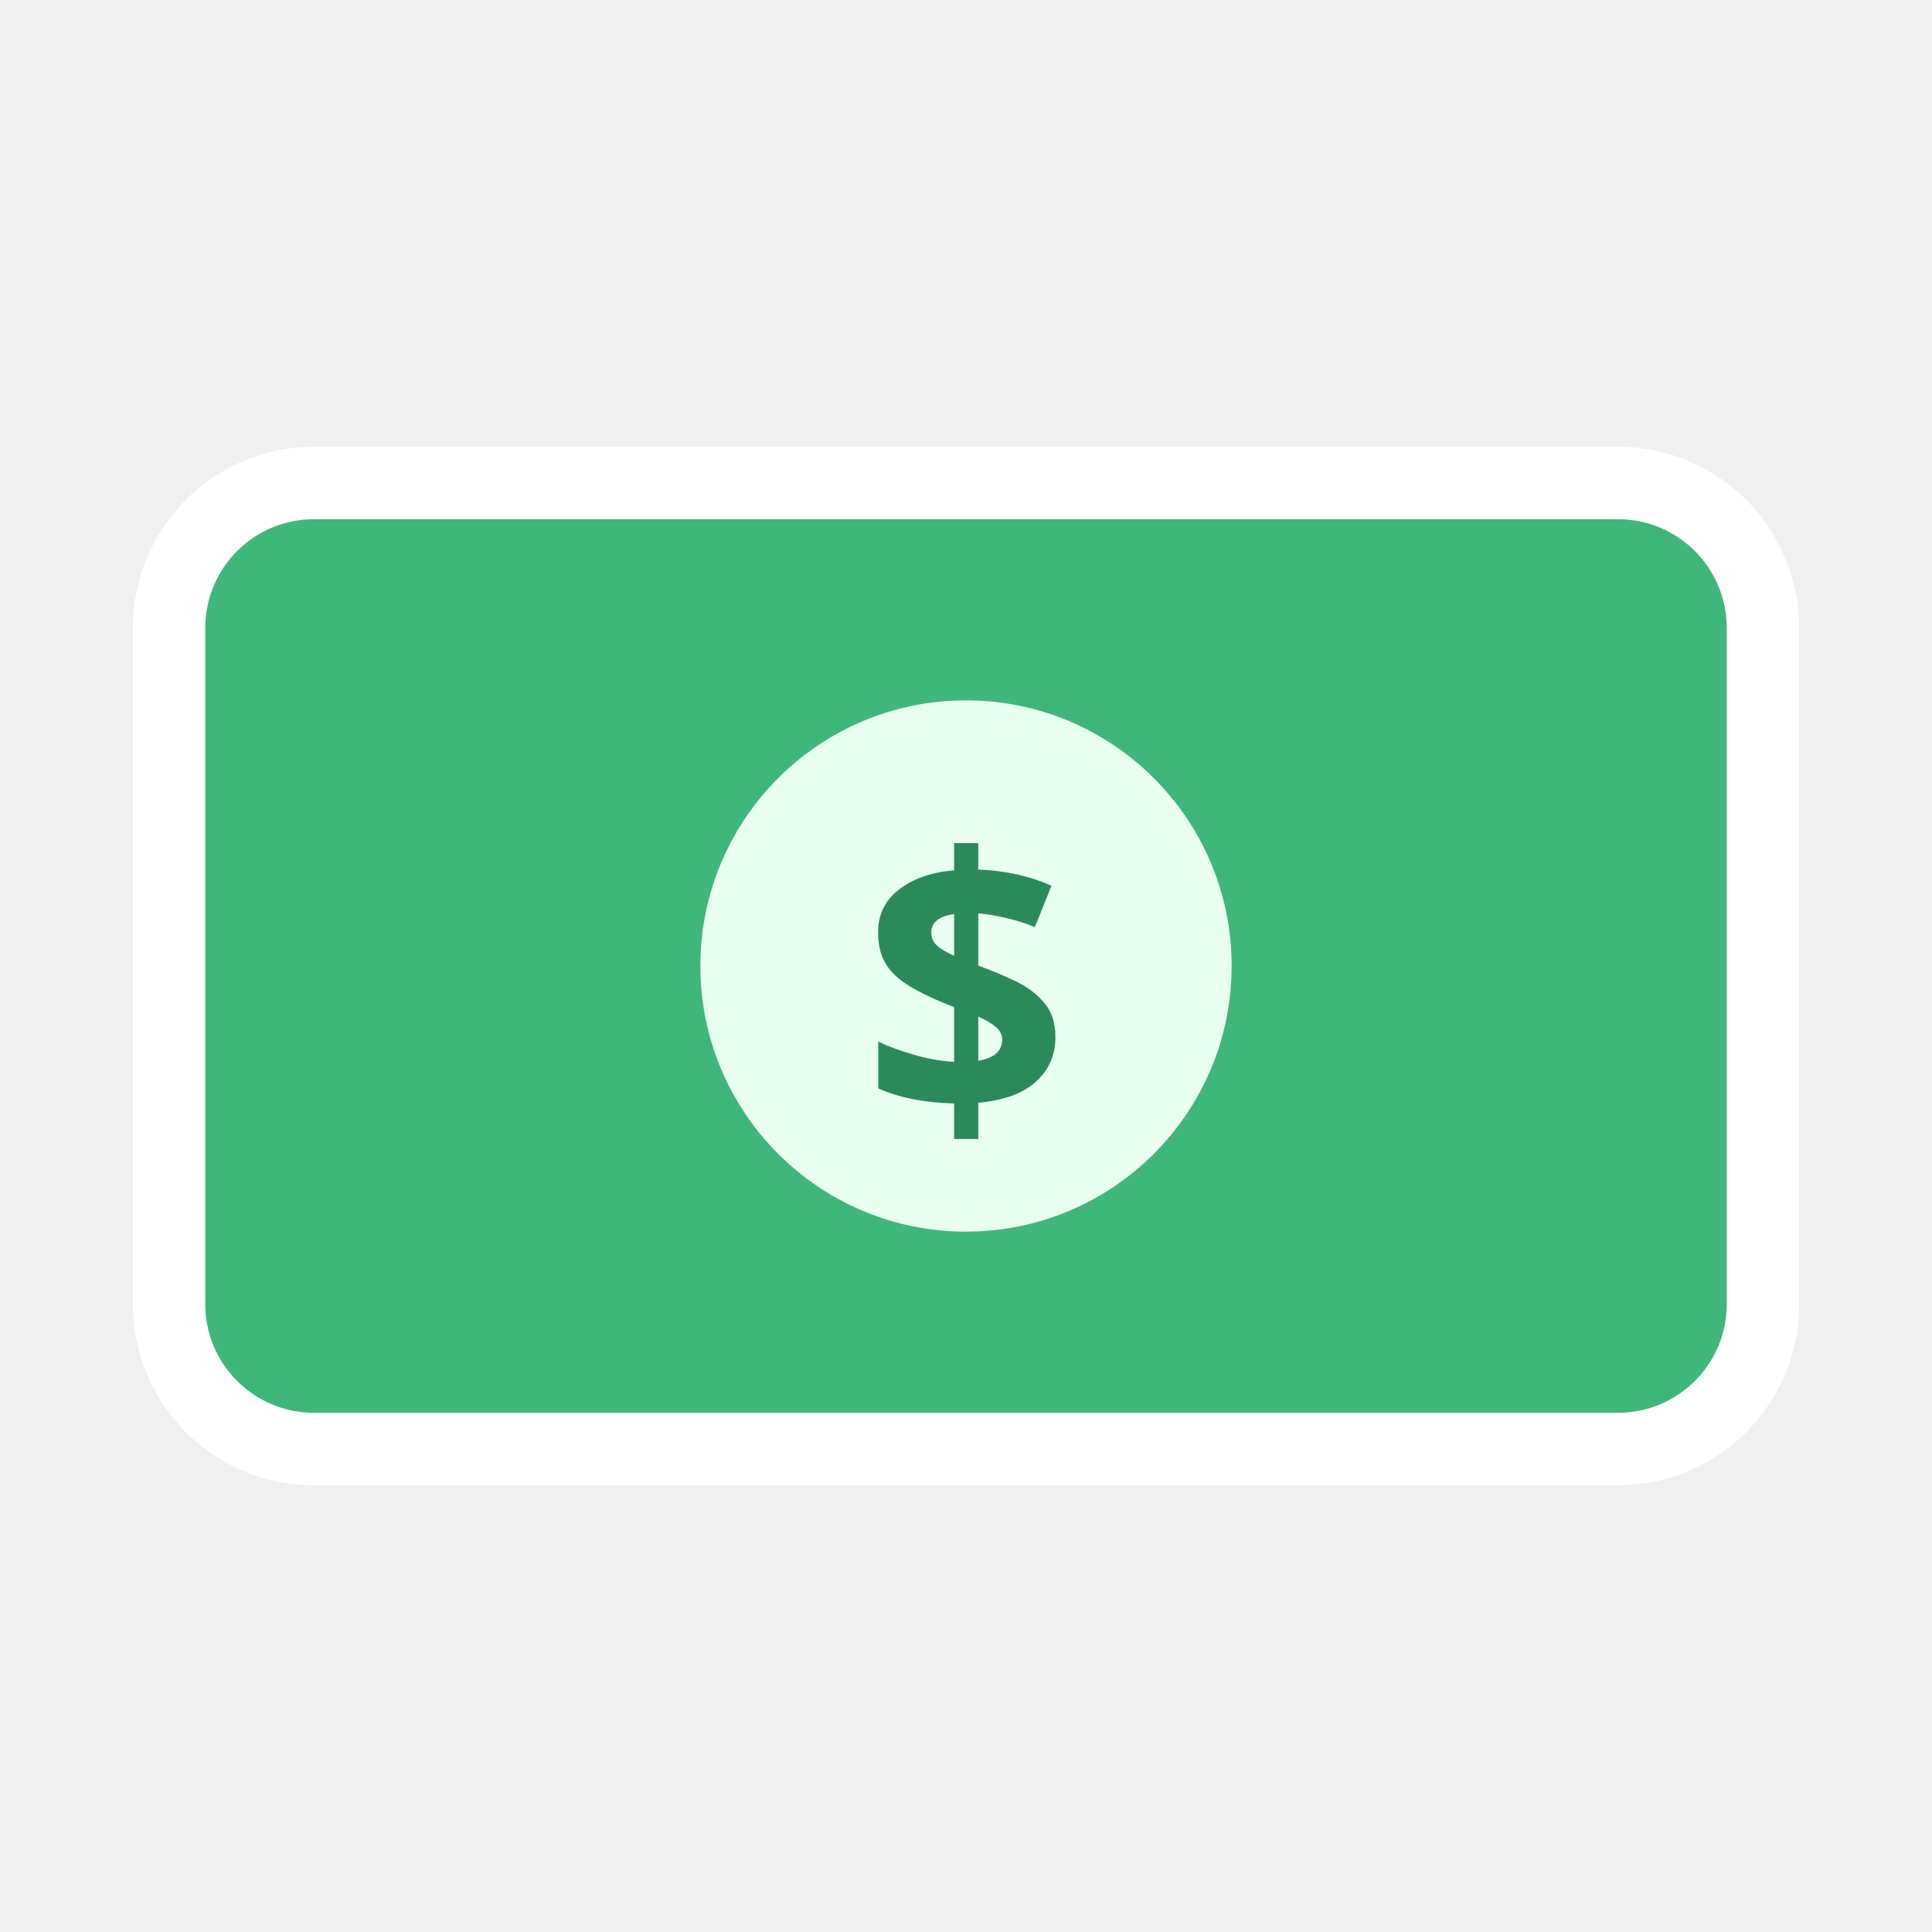
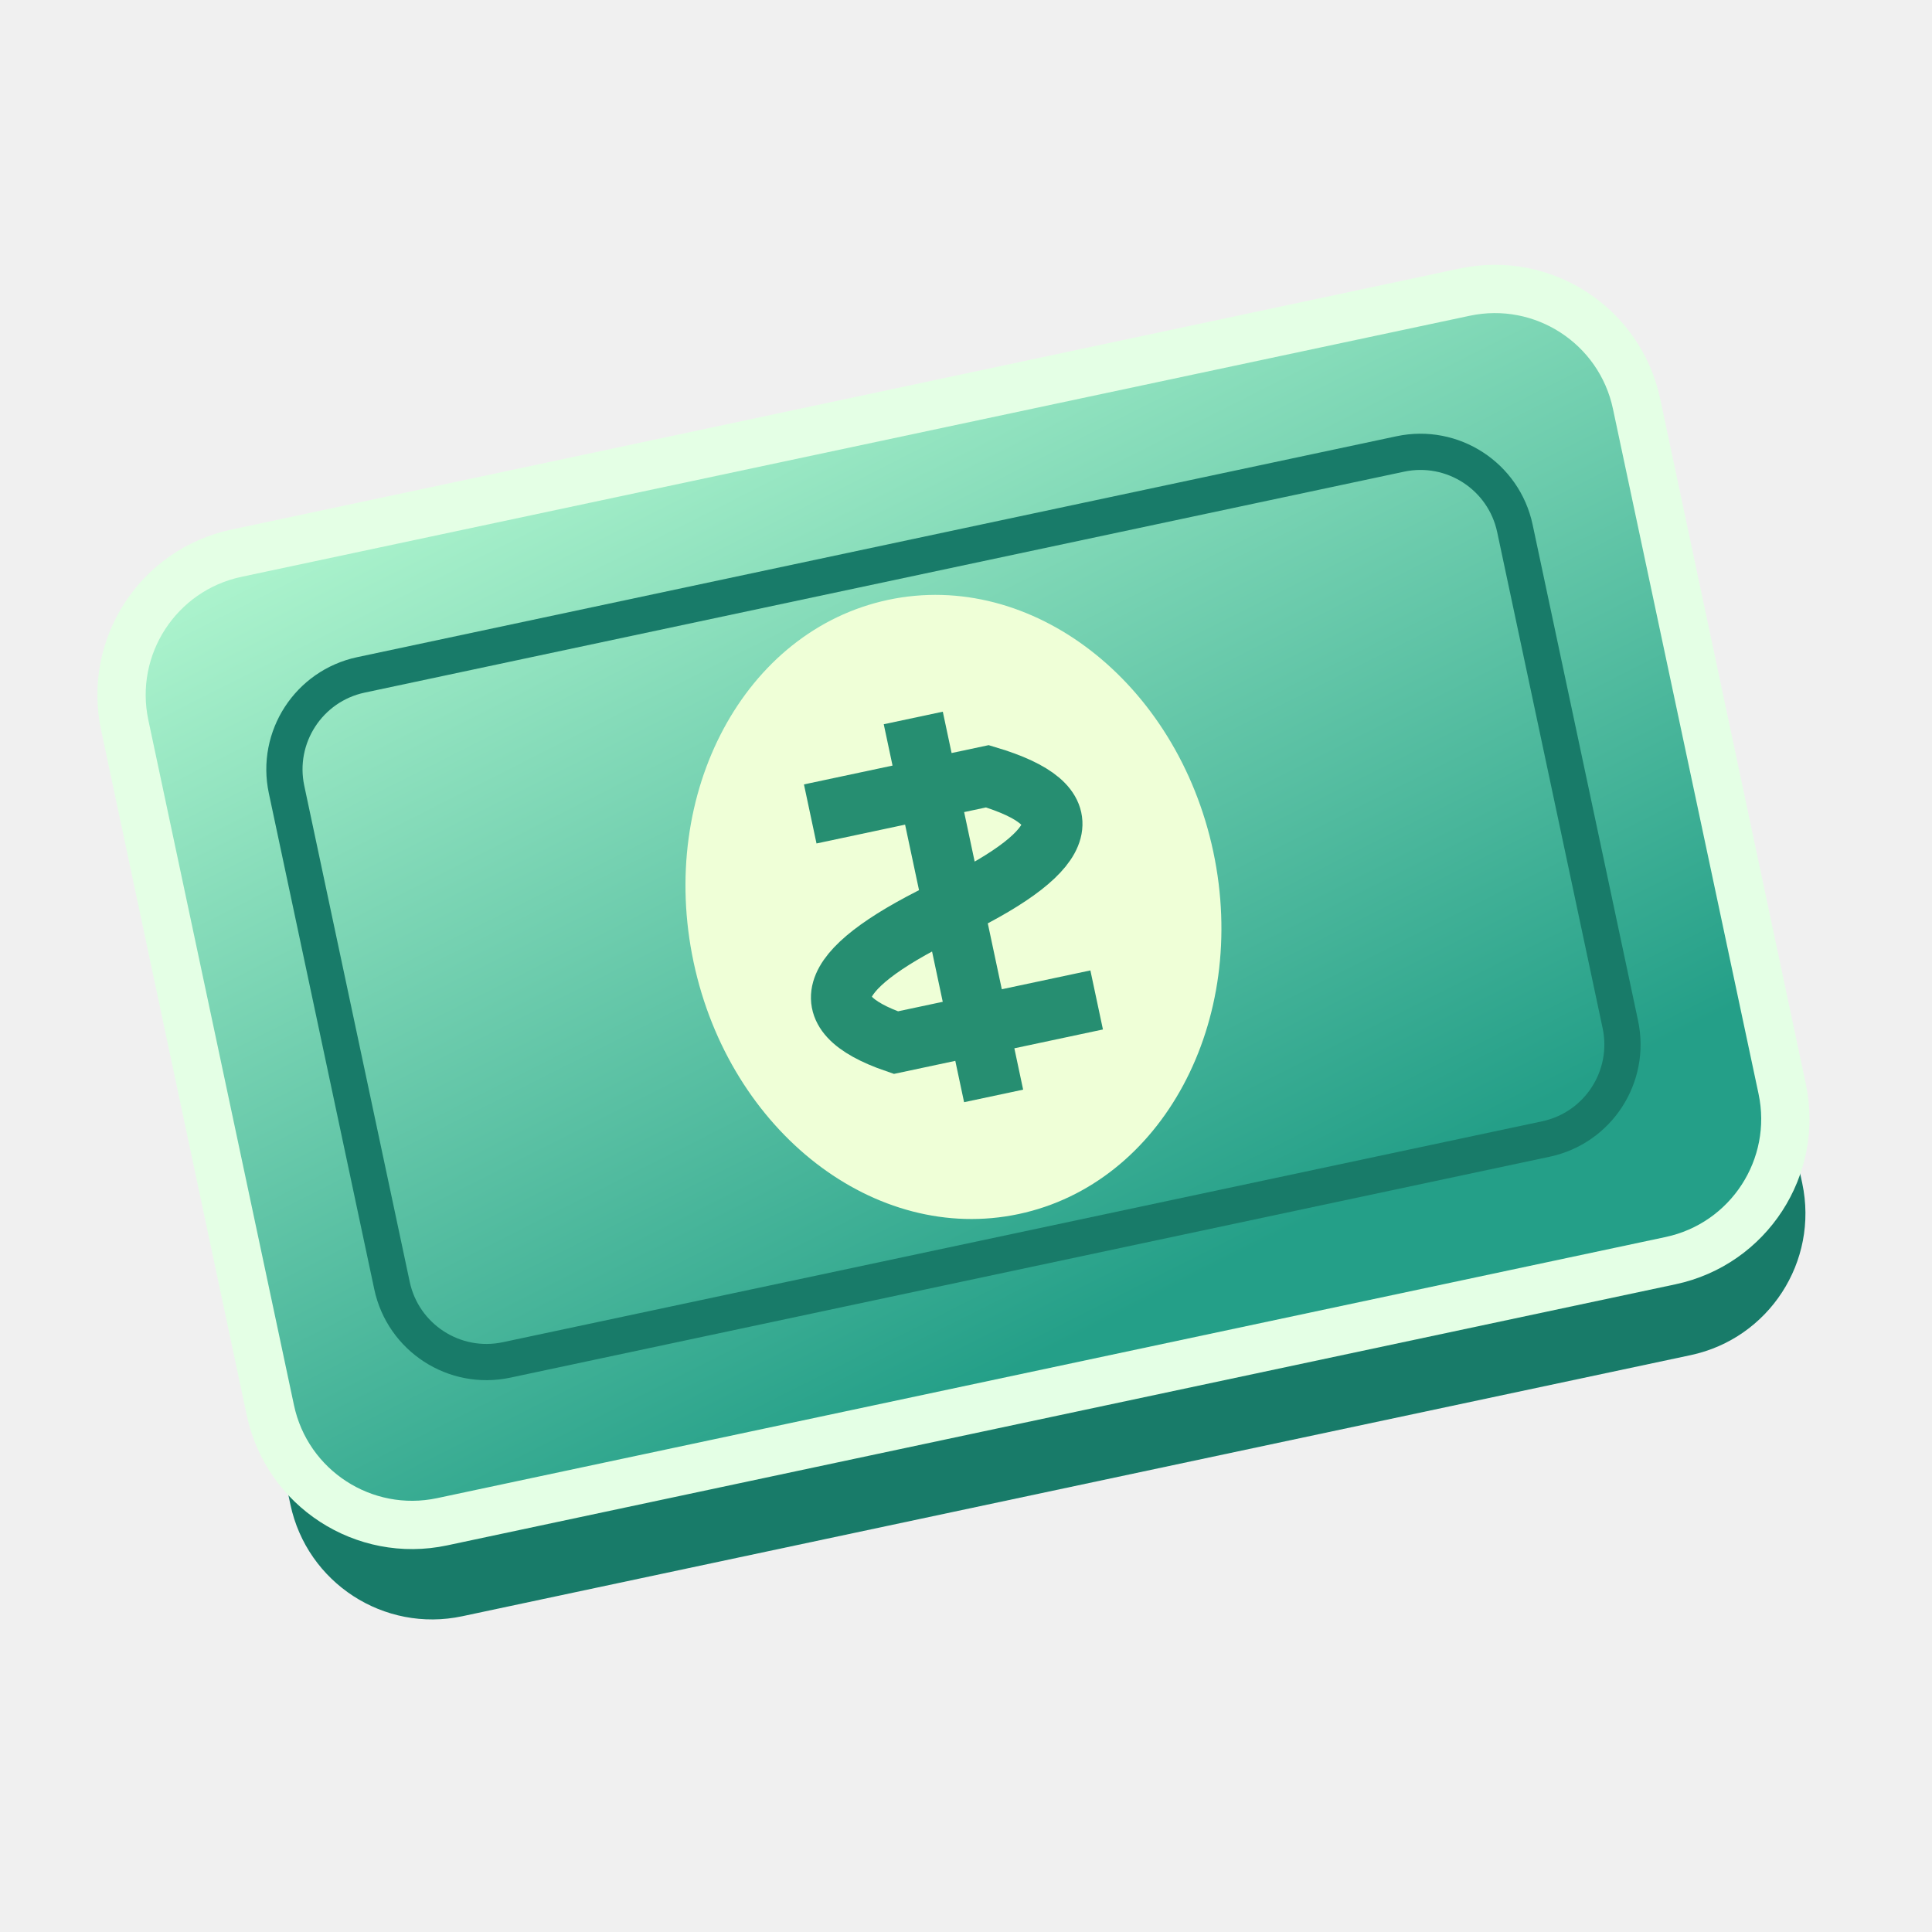
<svg xmlns="http://www.w3.org/2000/svg" width="160" height="160" viewBox="0 0 160 160">
-   <rect x="14" y="40" width="132" height="80" rx="12" fill="#3fb67a" stroke="#fff" stroke-width="6" />
-   <circle cx="80" cy="80" r="22" fill="#e8fff1" />
-   <text x="80" y="82" fill="#2b8a5a" font-family="sans-serif" font-weight="900" font-size="30" text-anchor="middle" dominant-baseline="middle">$</text>
+   <defs>
+     <linearGradient id="gold" x2=".25" y2="1">
+       <stop stop-color="#fff6bf" />
+       <stop offset=".22" stop-color="#f8d574" />
+       <stop offset=".48" stop-color="#d38b28" />
+       <stop offset=".7" stop-color="#fff0ac" />
+       <stop offset="1" stop-color="#a65b19" />
+     </linearGradient>
+     <linearGradient id="red" x2=".1" y2="1">
+       <stop stop-color="#ff8470" />
+       <stop offset=".4" stop-color="#db3b4b" />
+       <stop offset="1" stop-color="#9d213c" />
+     </linearGradient>
+     <linearGradient id="cream" x2="0" y2="1">
+       <stop stop-color="#fffdf1" />
+       <stop offset="1" stop-color="#ffe3ba" />
+     </linearGradient>
+     <linearGradient id="blue" x2=".4" y2="1">
+       <stop stop-color="#8ee8fa" />
+       <stop offset=".5" stop-color="#36b7dc" />
+       <stop offset="1" stop-color="#186dba" />
+     </linearGradient>
+     <linearGradient id="mint" x2=".4" y2="1">
+       <stop stop-color="#b2f7d0" />
+       <stop offset="1" stop-color="#249f88" />
+     </linearGradient>
+     <radialGradient id="wall">
+       <stop stop-color="#fffef3" />
+       <stop offset=".65" stop-color="#ffe9c7" />
+       <stop offset="1" stop-color="#f4c695" />
+     </radialGradient>
+     <linearGradient id="velvet">
+       <stop stop-color="#98263f" />
+       <stop offset=".2" stop-color="#ea5c58" />
+       <stop offset=".4" stop-color="#b63045" />
+       <stop offset=".65" stop-color="#f17a67" />
+       <stop offset=".85" stop-color="#ad2c42" />
+       <stop offset="1" stop-color="#d94b51" />
+     </linearGradient>
+   </defs>
+   <g transform="rotate(-12 80 80)">
+     <rect x="16" y="42" width="128" height="82" rx="12" fill="#187b69" />
+     <rect x="16" y="34" width="128" height="82" rx="12" fill="url(#mint)" stroke="#e4ffe5" stroke-width="4" />
+     <rect x="28" y="46" width="104" height="58" rx="8" fill="none" stroke="#187b69" stroke-width="3" />
+     <ellipse cx="80" cy="75" rx="22" ry="26" fill="#efffd7" />
+     <path d="M80 59V91M70 65H85Q96 71 80 75Q63 79 73 85H90" fill="none" stroke="#268e71" stroke-width="5" />
+   </g>
</svg>
